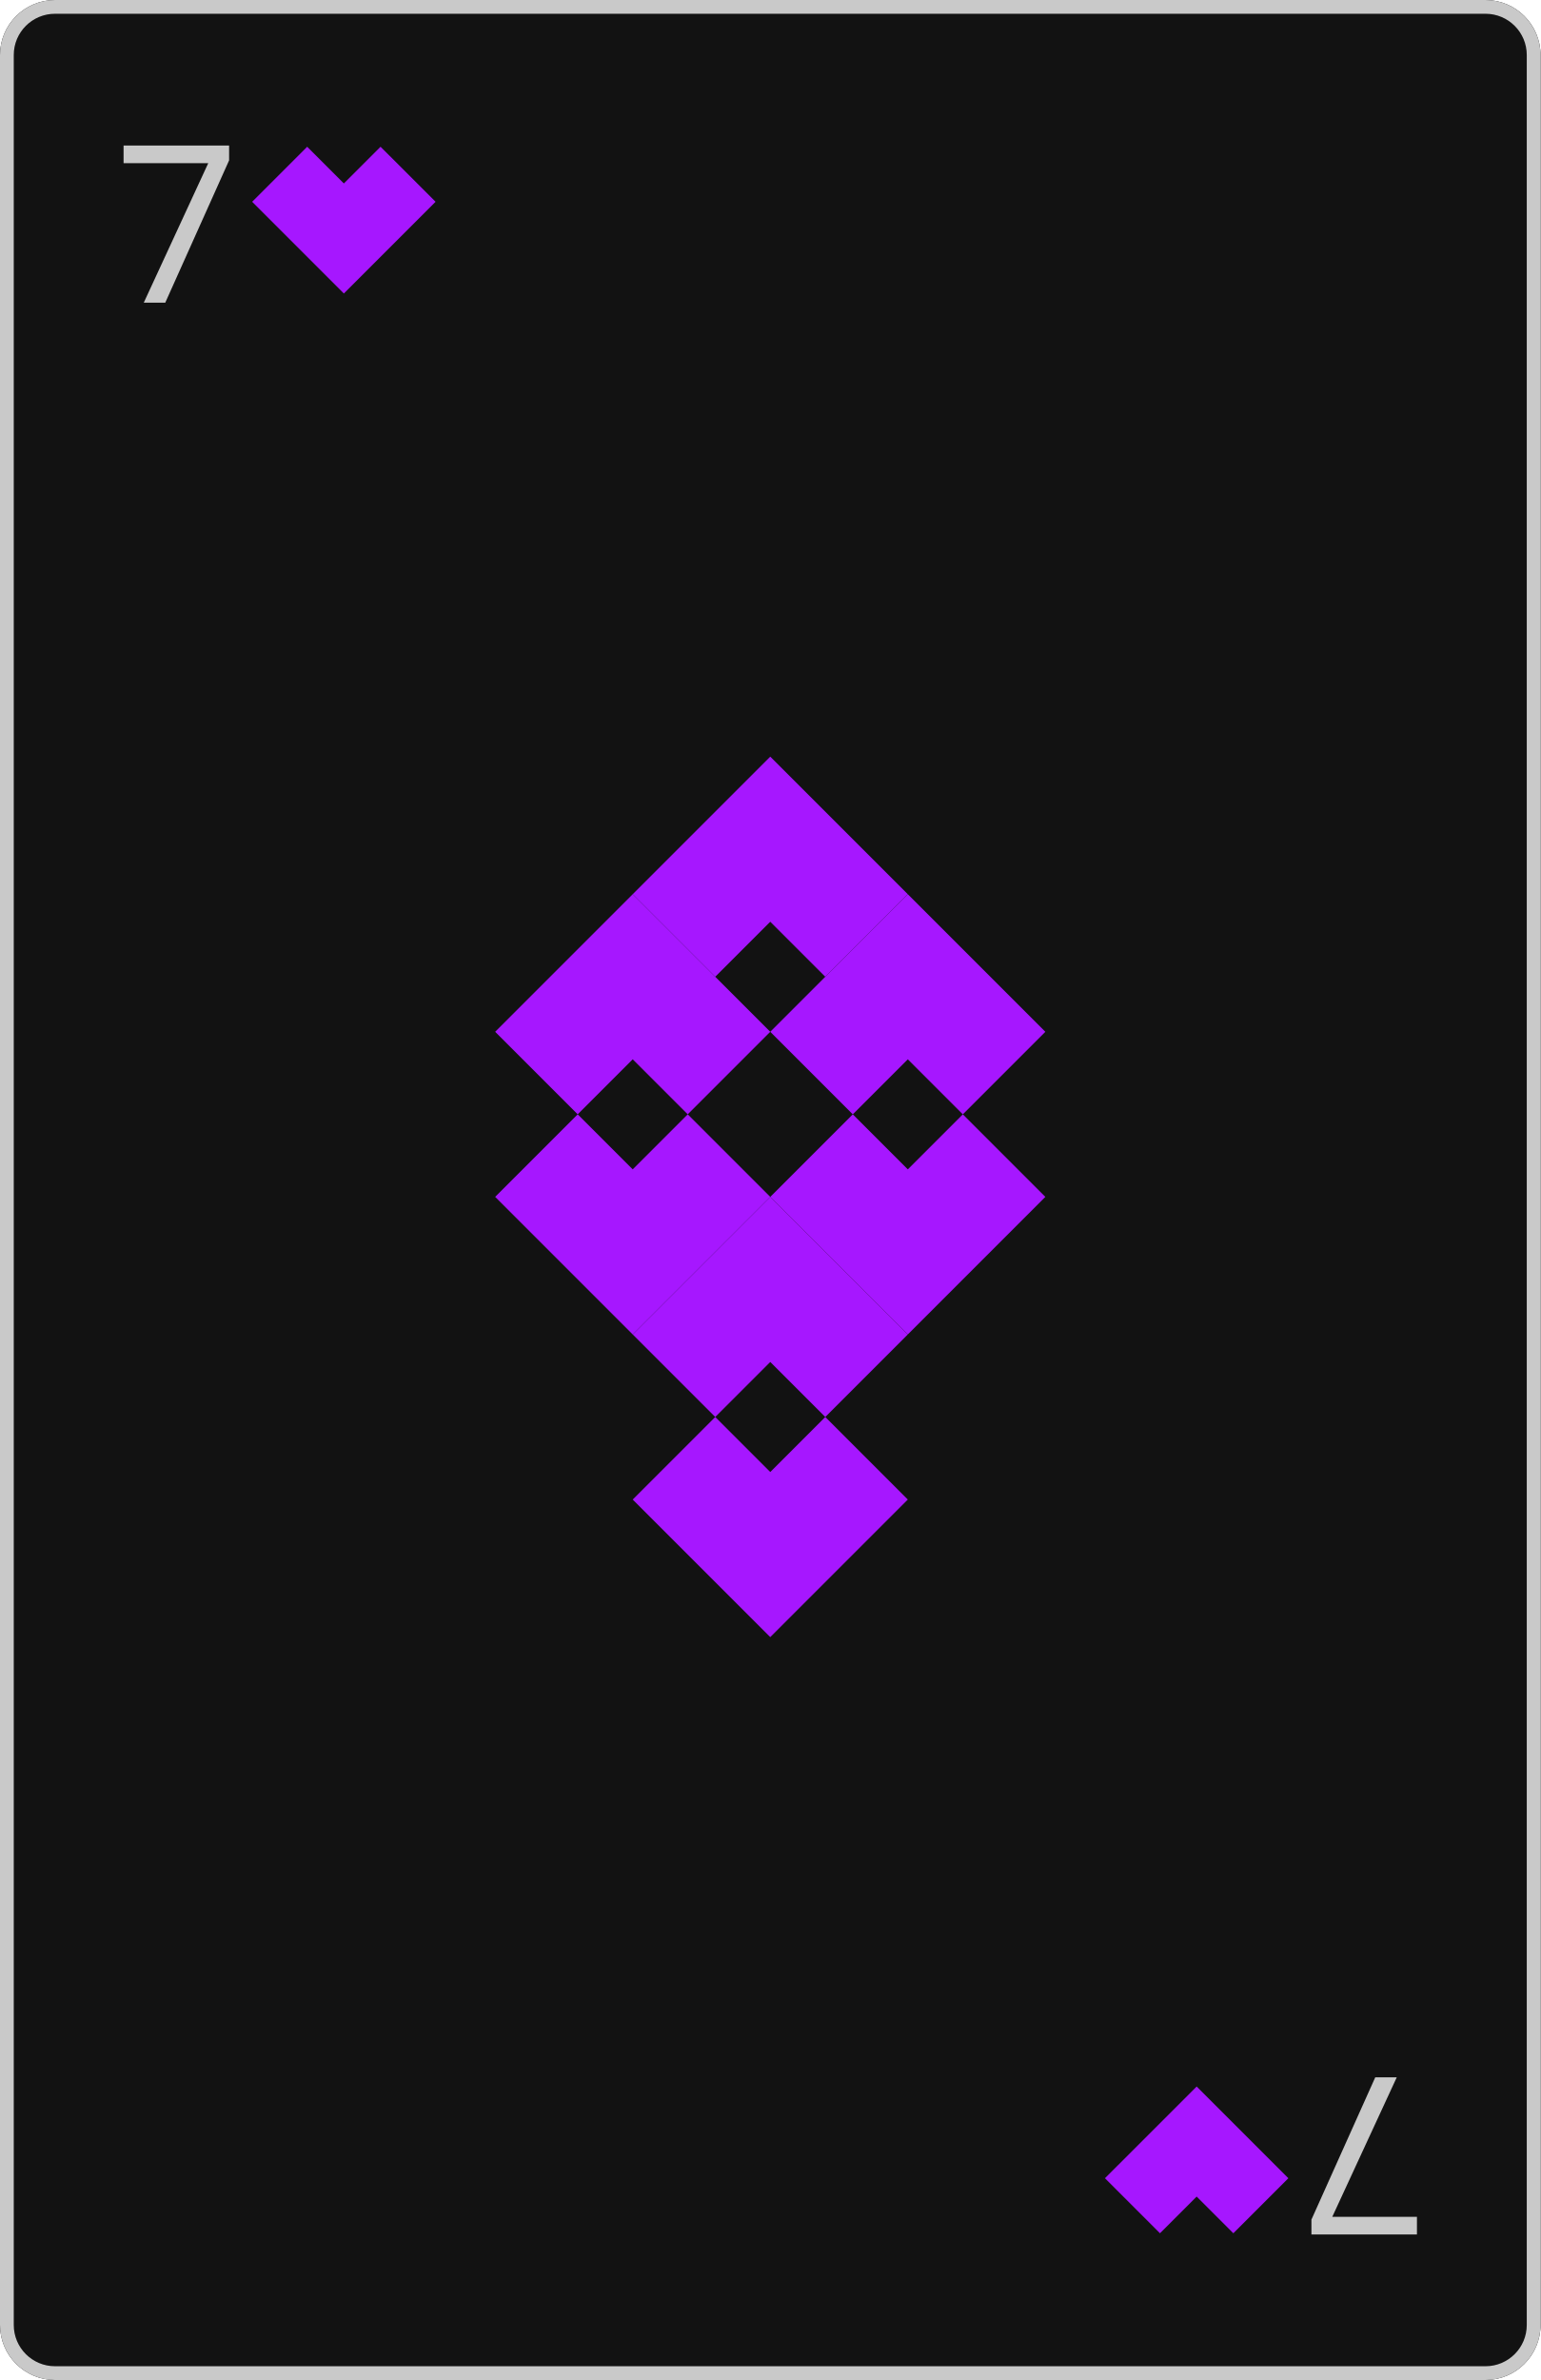
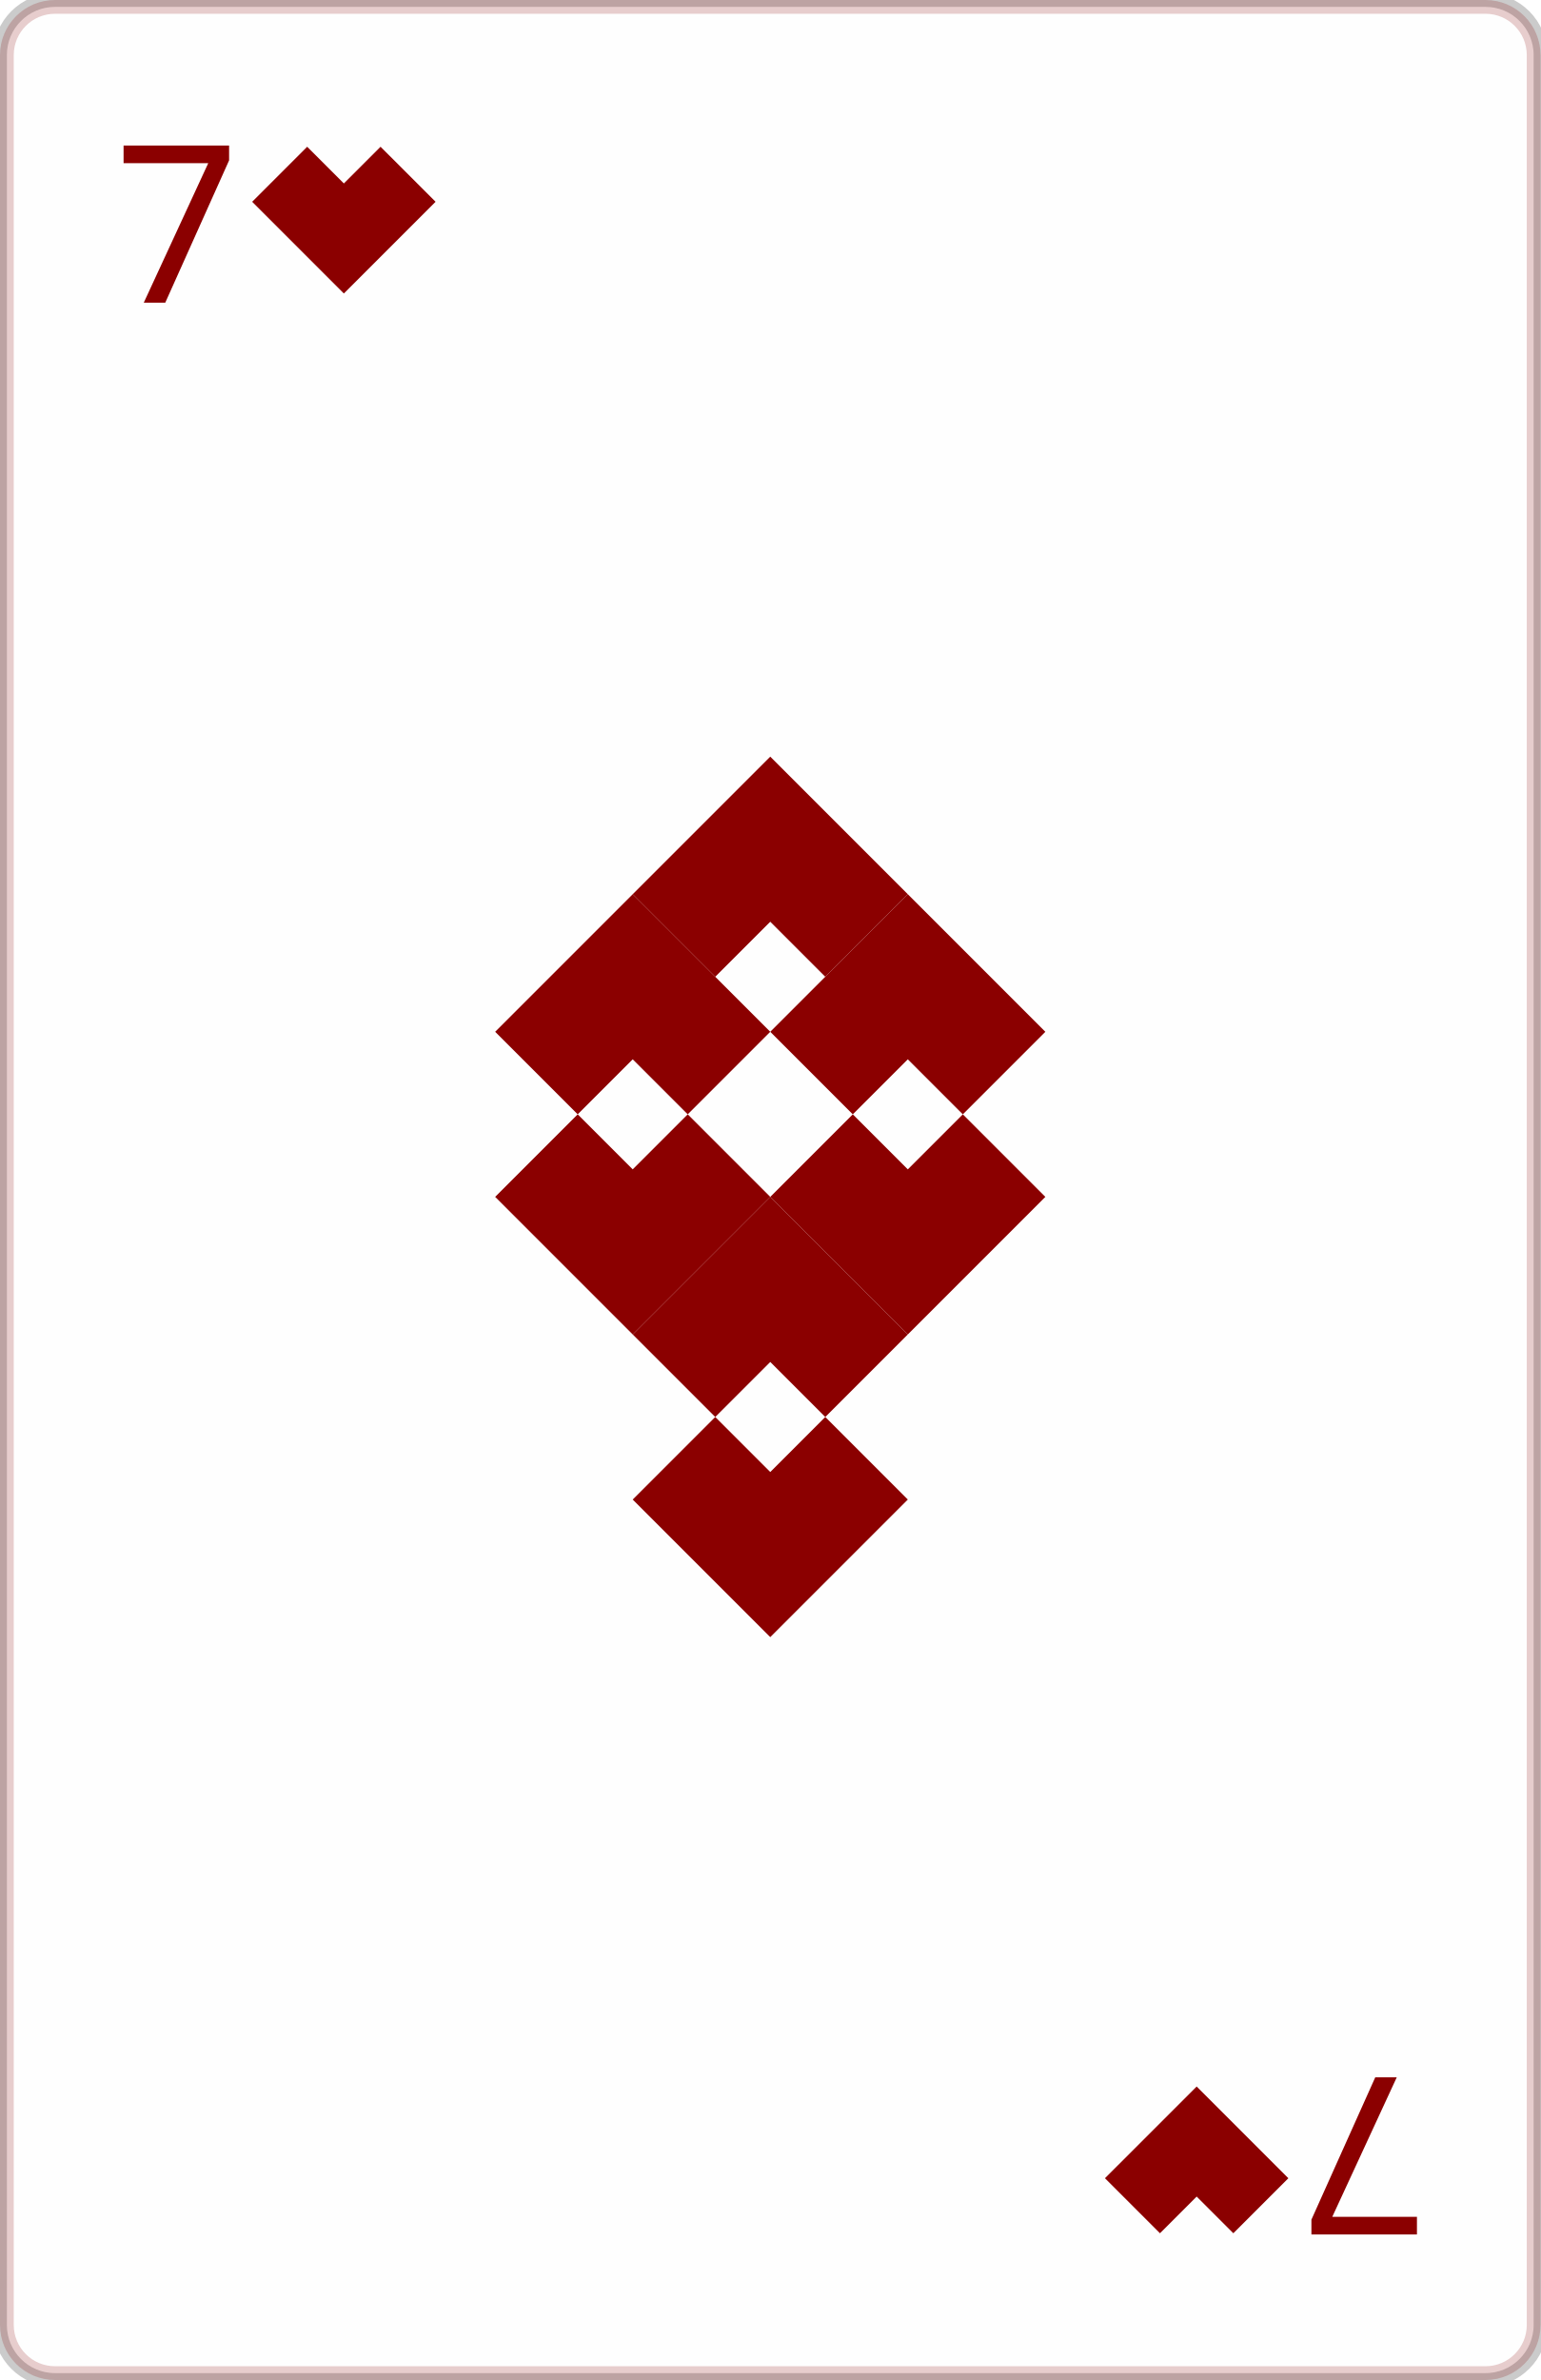
<svg xmlns="http://www.w3.org/2000/svg" width="112" height="173" viewBox="0 0 112 173">
  <defs>
-     <style>.a{fill:none;}.b{fill:#121212;stroke:#c9c9c9;stroke-linejoin:bevel;}.c{fill:#c9c9c9;font-size:16px;font-family:PTSans-Regular, PT Sans;}.d{clip-path:url(#a);}.e{fill:#a617ff;}.f{clip-path:url(#c);}.g{stroke:none;}</style>
+     <style>.a{fill:none;}.b{fill:#fefefe;stroke:#8B000031;stroke-linejoin:bevel;}.c{fill:darkred;font-size:16px;font-family:PTSans-Regular, PT Sans;}.d{clip-path:url(#a);}.e{fill:darkred;}.f{clip-path:url(#c);}.g{stroke:#78787861;}</style>
    <clipPath id="a">
      <rect class="a" width="16" height="16" />
    </clipPath>
    <clipPath id="c">
      <rect class="a" width="24" height="24" />
    </clipPath>
  </defs>
  <g transform="translate(-749 -491)">
    <g transform="translate(557 429)">
      <g class="b" transform="translate(192 62)">
        <rect class="g" width="112" height="173" rx="4" />
        <rect class="a" x="0.5" y="0.5" width="111" height="172" rx="3.5" />
      </g>
      <text class="c" transform="translate(209 84)">
        <tspan x="-8.72" y="0">7</tspan>
      </text>
      <text class="c" transform="translate(287 213) rotate(180)">
        <tspan x="-8.72" y="0">7</tspan>
      </text>
    </g>
    <g transform="translate(693 10)">
      <g class="d" transform="translate(73 489)">
        <path class="e" d="M99.667,341.333,93,334.667l4-4,2.667,2.667,2.667-2.667,4,4Z" transform="translate(-91.667 -328)" />
        <rect class="a" width="16" height="16" />
      </g>
      <g class="d" transform="translate(151 646) rotate(180)">
        <path class="e" d="M99.667,341.333,93,334.667l4-4,2.667,2.667,2.667-2.667,4,4Z" transform="translate(-91.667 -328)" />
        <rect class="a" width="16" height="16" />
      </g>
    </g>
    <g class="f" transform="translate(783 568)">
      <path class="e" d="M96,310,86,300l6-6,4,4,4-4,6,6Z" transform="translate(-84 -290)" />
      <rect class="a" width="24" height="24" />
    </g>
    <g class="f" transform="translate(807 576) rotate(180)">
      <path class="e" d="M96,310,86,300l6-6,4,4,4-4,6,6Z" transform="translate(-84 -290)" />
      <rect class="a" width="24" height="24" />
    </g>
    <g class="f" transform="translate(827 576) rotate(180)">
      <path class="e" d="M96,310,86,300l6-6,4,4,4-4,6,6Z" transform="translate(-84 -290)" />
      <rect class="a" width="24" height="24" />
    </g>
    <g class="f" transform="translate(817 566) rotate(180)">
      <path class="e" d="M96,310,86,300l6-6,4,4,4-4,6,6Z" transform="translate(-84 -290)" />
      <rect class="a" width="24" height="24" />
    </g>
    <g class="f" transform="translate(817 598) rotate(180)">
      <path class="e" d="M96,310,86,300l6-6,4,4,4-4,6,6Z" transform="translate(-84 -290)" />
      <rect class="a" width="24" height="24" />
    </g>
    <g class="f" transform="translate(803 568)">
      <path class="e" d="M96,310,86,300l6-6,4,4,4-4,6,6Z" transform="translate(-84 -290)" />
      <rect class="a" width="24" height="24" />
    </g>
    <g class="f" transform="translate(793 590)">
      <path class="e" d="M96,310,86,300l6-6,4,4,4-4,6,6Z" transform="translate(-84 -290)" />
      <rect class="a" width="24" height="24" />
    </g>
  </g>
</svg>
